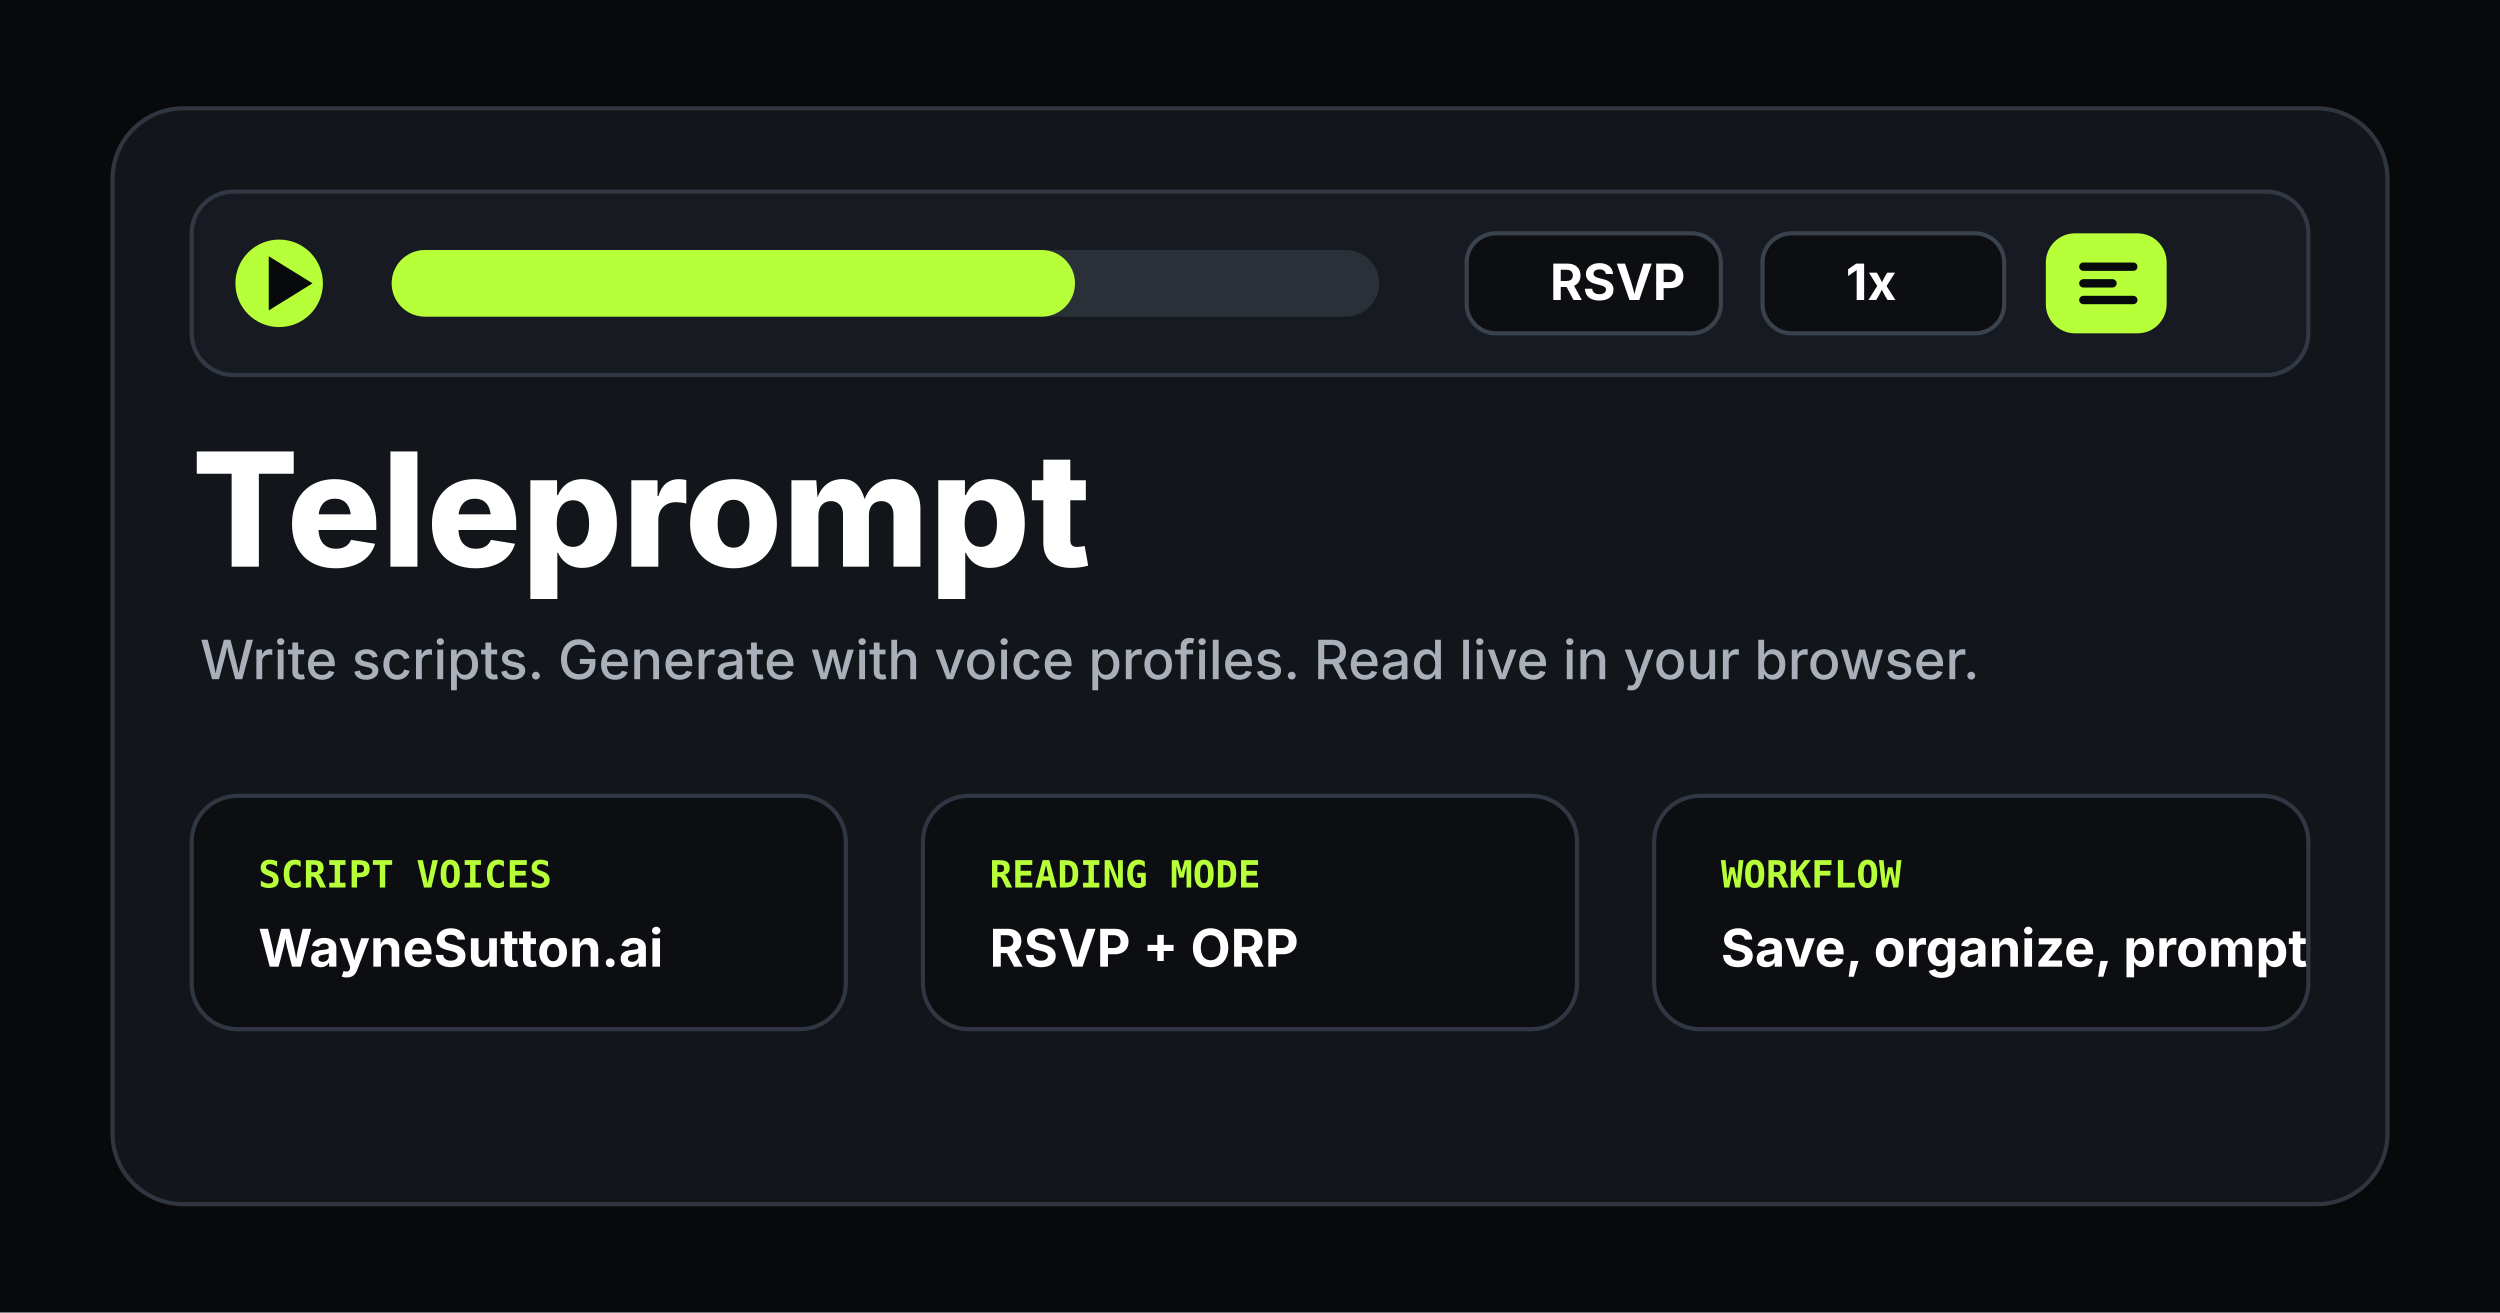
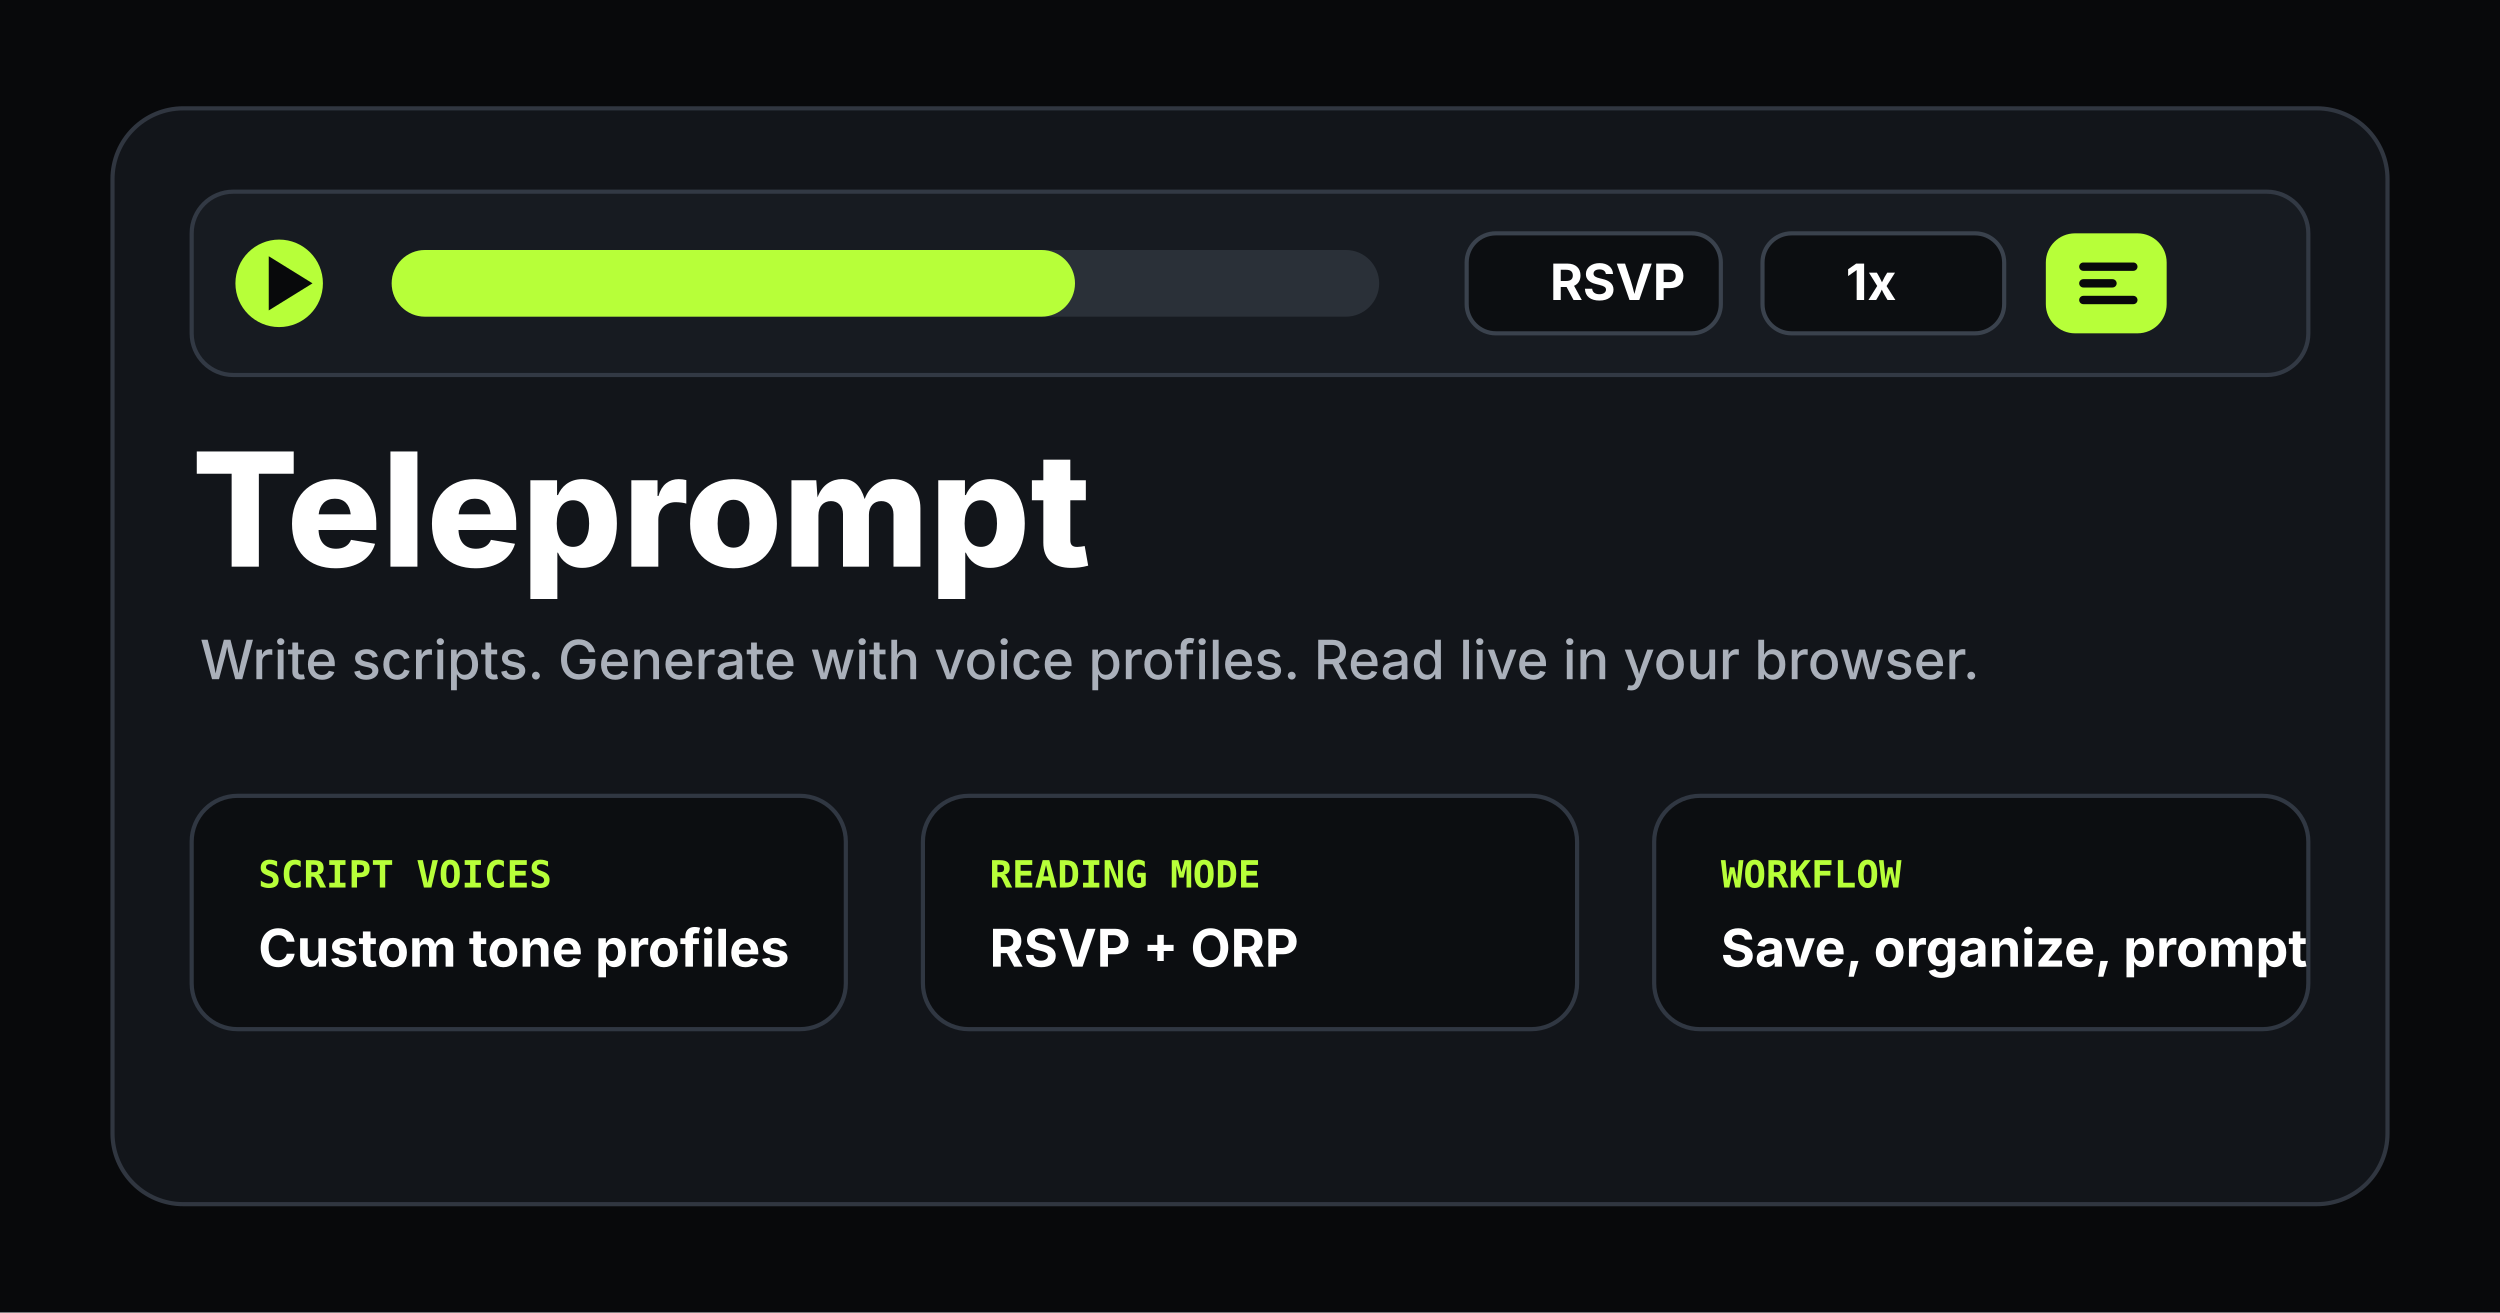
<svg xmlns="http://www.w3.org/2000/svg" width="1200" height="630" viewBox="0 0 1200 630" role="img" aria-labelledby="title desc">
  <rect width="1200" height="630" fill="#08090b" />
  <rect x="54" y="52" width="1092" height="526" rx="34" fill="#12151a" stroke="#303640" stroke-width="2" />
  <rect x="92" y="92" width="1016" height="88" rx="20" fill="#171b21" stroke="#323944" stroke-width="2" />
  <circle cx="134" cy="136" r="21" fill="#b7ff39" />
  <path d="M129 123v26l21-13z" fill="#08090b" />
  <rect x="188" y="120" width="474" height="32" rx="16" fill="#2a3038" />
  <rect x="188" y="120" width="328" height="32" rx="16" fill="#b7ff39" />
  <rect x="704" y="112" width="122" height="48" rx="14" fill="#0c0e11" stroke="#3a424d" stroke-width="2" />
  <text x="744" y="144" fill="#ffffff" font-family="Inter, Arial, sans-serif" font-size="24" font-weight="700">RSVP</text>
  <rect x="846" y="112" width="116" height="48" rx="14" fill="#0c0e11" stroke="#3a424d" stroke-width="2" />
  <text x="886" y="144" fill="#ffffff" font-family="Inter, Arial, sans-serif" font-size="24" font-weight="700">1x</text>
  <rect x="982" y="112" width="58" height="48" rx="14" fill="#b7ff39" />
  <path d="M1000 128h24M1000 144h24M1000 136h14" stroke="#08090b" stroke-width="4" stroke-linecap="round" />
  <text x="92" y="272" fill="#ffffff" font-family="Inter Tight, Inter, Arial, sans-serif" font-size="76" font-weight="800" letter-spacing="0">Teleprompt</text>
  <text x="96" y="326" fill="#aab0ba" font-family="Inter, Arial, sans-serif" font-size="26" font-weight="500">Write scripts. Generate with voice profiles. Read live in your browser.</text>
  <rect x="92" y="382" width="314" height="112" rx="22" fill="#0c0e11" stroke="#303742" stroke-width="2" />
  <text x="124" y="426" fill="#b7ff39" font-family="JetBrains Mono, monospace" font-size="18" font-weight="700">SCRIPT VOICES</text>
-   <text x="124" y="464" fill="#ffffff" font-family="Inter, Arial, sans-serif" font-size="25" font-weight="700">WayneSutton.ai</text>
+   <text x="124" y="464" fill="#ffffff" font-family="Inter, Arial, sans-serif" font-size="25" font-weight="700">Custom tone profiles</text>
  <rect x="443" y="382" width="314" height="112" rx="22" fill="#0c0e11" stroke="#303742" stroke-width="2" />
  <text x="475" y="426" fill="#b7ff39" font-family="JetBrains Mono, monospace" font-size="18" font-weight="700">READING MODE</text>
  <text x="475" y="464" fill="#ffffff" font-family="Inter, Arial, sans-serif" font-size="25" font-weight="700">RSVP + ORP</text>
  <rect x="794" y="382" width="314" height="112" rx="22" fill="#0c0e11" stroke="#303742" stroke-width="2" />
  <text x="826" y="426" fill="#b7ff39" font-family="JetBrains Mono, monospace" font-size="18" font-weight="700">WORKFLOW</text>
  <text x="826" y="464" fill="#ffffff" font-family="Inter, Arial, sans-serif" font-size="25" font-weight="700">Save, organize, prompt</text>
</svg>
